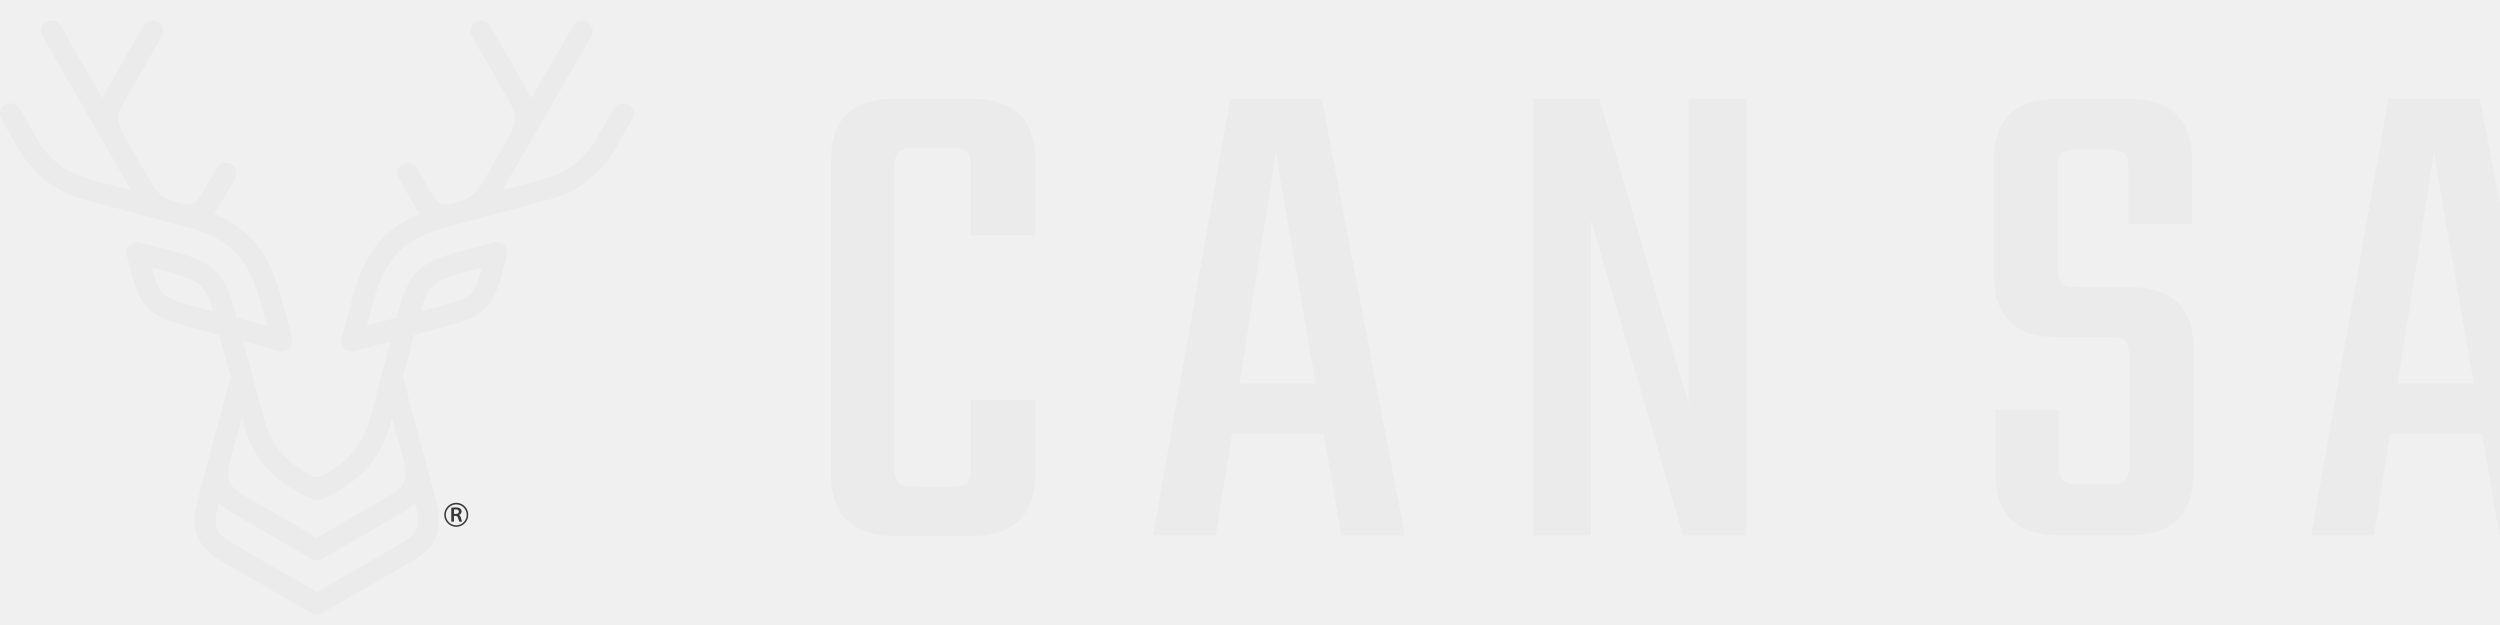
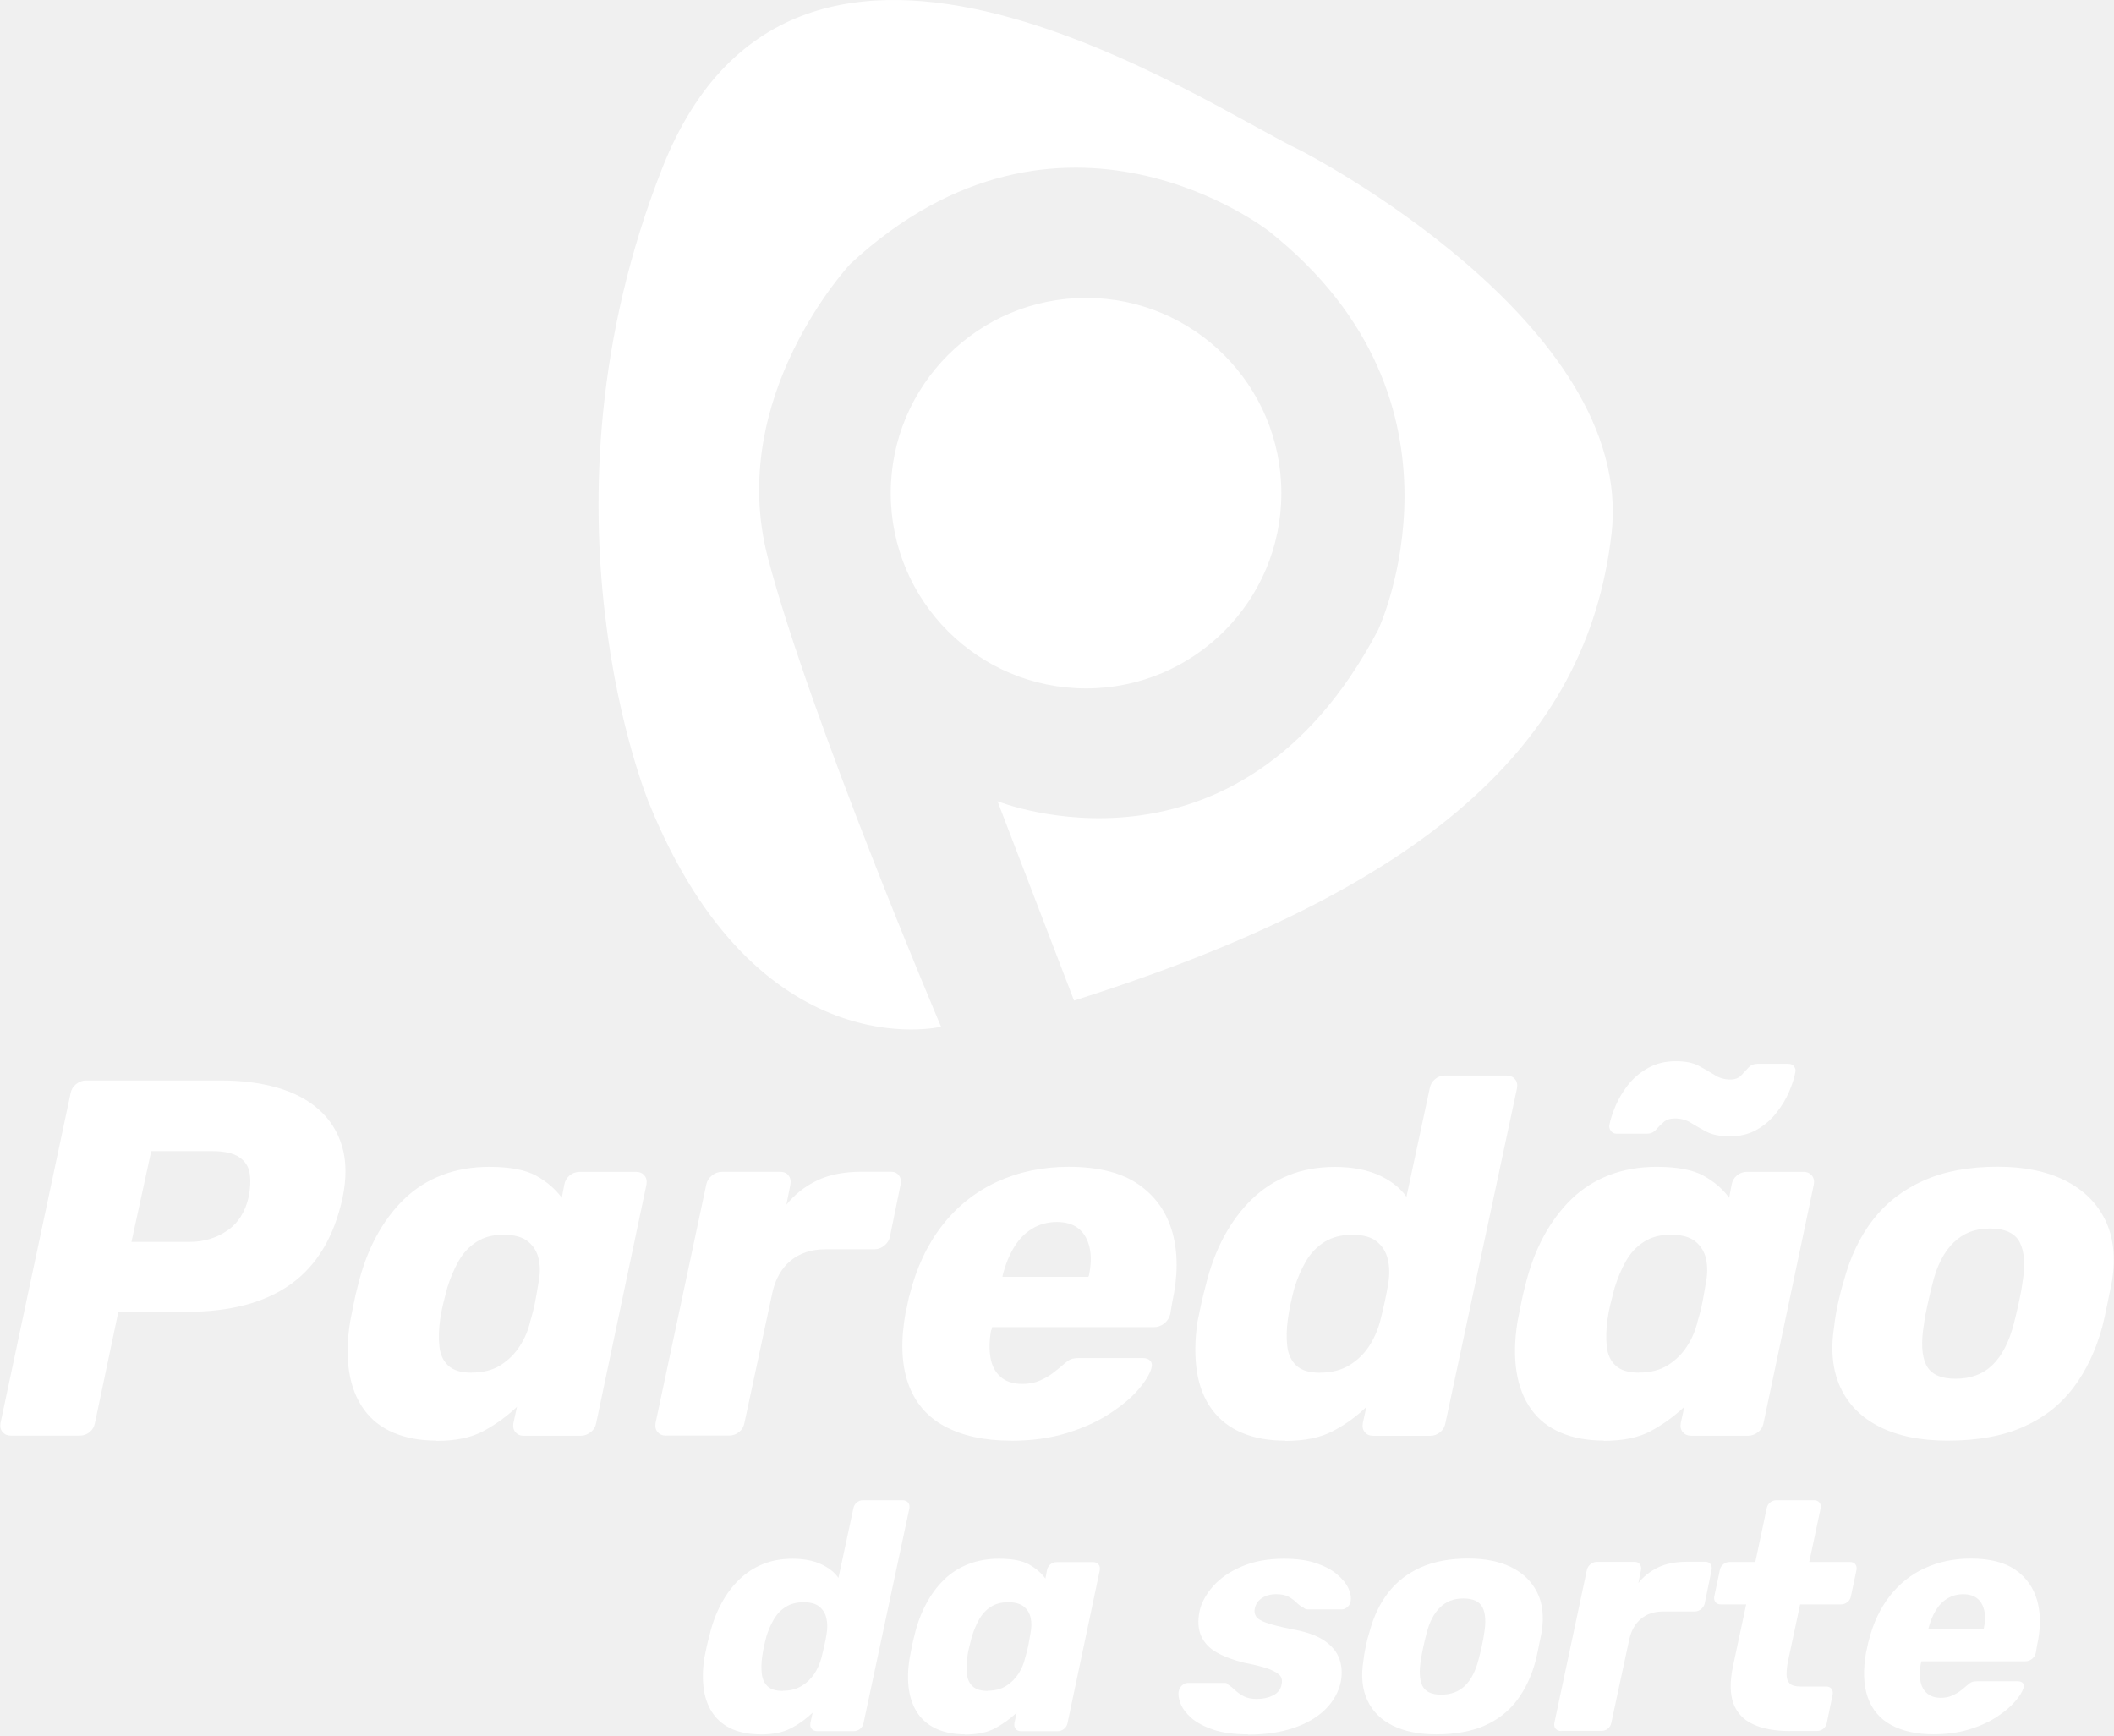
- <svg xmlns="http://www.w3.org/2000/svg" width="100" height="25" viewBox="0 0 100 25" fill="none">
-   <g clip-path="url(#clip0_18_92)">
-     <path fill-rule="evenodd" clip-rule="evenodd" d="M17.286 11.468C17.085 11.676 16.956 11.987 16.824 12.456L17.622 12.243C18.235 12.076 18.589 11.958 18.801 11.762C19.002 11.578 19.122 11.269 19.268 10.719L19.274 10.706L18.473 10.92C17.868 11.081 17.512 11.234 17.286 11.466V11.468ZM7.733 12.243L8.531 12.456C8.399 11.987 8.27 11.676 8.065 11.468C7.843 11.236 7.485 11.083 6.881 10.922L6.083 10.708V10.721C6.231 11.271 6.351 11.58 6.552 11.764C6.764 11.958 7.12 12.078 7.731 12.244L7.733 12.243ZM9.436 20.606C9.162 20.448 8.938 20.29 8.757 20.11L8.724 20.238C8.608 20.676 8.597 20.968 8.693 21.178C8.792 21.386 9.015 21.562 9.352 21.759L12.677 23.68L15.999 21.759C16.339 21.562 16.565 21.386 16.658 21.178C16.757 20.97 16.747 20.678 16.629 20.238L16.596 20.113C16.417 20.29 16.192 20.449 15.917 20.606L12.888 22.356C12.764 22.427 12.604 22.433 12.469 22.356L9.436 20.606ZM9.225 18.369C9.11 18.8 9.102 19.088 9.199 19.297C9.296 19.505 9.518 19.68 9.858 19.878L12.677 21.505L15.495 19.878C15.835 19.68 16.059 19.507 16.156 19.297C16.249 19.088 16.242 18.8 16.127 18.369L15.681 16.707L15.617 16.957C15.306 18.116 14.631 18.996 13.593 19.596C12.684 20.119 12.677 20.124 11.786 19.609L11.762 19.596C10.724 18.995 10.049 18.115 9.738 16.957L9.674 16.707L9.228 18.369H9.225ZM15.944 7.139C15.829 6.938 15.899 6.681 16.099 6.564C16.3 6.449 16.558 6.518 16.674 6.719L17.206 7.641C17.352 7.894 17.467 8.071 17.595 8.138C17.711 8.202 17.892 8.2 18.202 8.116C18.955 7.912 19.06 7.733 19.61 6.776L20.169 5.811C20.776 4.748 20.751 4.703 20.086 3.552L18.876 1.451C18.759 1.25 18.83 0.991 19.029 0.876C19.234 0.761 19.489 0.83 19.604 1.031L20.817 3.13C21.001 3.446 21.147 3.7 21.258 3.919L22.923 1.031C23.04 0.83 23.297 0.761 23.498 0.876C23.699 0.991 23.768 1.25 23.653 1.451C22.549 3.365 21.441 5.282 20.338 7.194C20.247 7.347 20.17 7.486 20.094 7.61L21.742 7.168C22.677 6.918 23.386 6.374 23.869 5.537L24.557 4.345C24.672 4.145 24.931 4.074 25.13 4.191C25.335 4.306 25.404 4.564 25.289 4.765L24.601 5.957C24 6.999 23.12 7.674 21.963 7.983L17.971 9.055C17.05 9.3 16.402 9.614 15.939 10.082C15.472 10.549 15.159 11.196 14.915 12.111L14.67 13.028L15.875 12.707L15.959 12.39C16.145 11.695 16.331 11.238 16.678 10.878C17.025 10.518 17.496 10.305 18.25 10.102L19.754 9.698C19.979 9.638 20.209 9.773 20.273 9.998C20.293 10.075 20.289 10.149 20.271 10.221L20.079 10.935C19.889 11.642 19.714 12.062 19.367 12.381C19.029 12.696 18.578 12.856 17.835 13.055L16.565 13.399L16.116 15.072L17.439 20.016C17.613 20.659 17.602 21.127 17.419 21.525C17.237 21.925 16.904 22.206 16.417 22.486L12.881 24.526C12.737 24.61 12.567 24.598 12.436 24.512L8.927 22.486C8.438 22.203 8.105 21.922 7.923 21.525C7.74 21.127 7.731 20.659 7.903 20.016L9.226 15.072L8.777 13.399L7.507 13.055C6.764 12.856 6.313 12.696 5.975 12.381C5.628 12.062 5.453 11.643 5.263 10.935L5.07 10.213C5.009 9.989 5.145 9.758 5.369 9.698C5.446 9.678 5.521 9.678 5.592 9.698L7.092 10.102C7.848 10.306 8.317 10.518 8.664 10.878C9.011 11.238 9.195 11.696 9.383 12.39L9.467 12.707L10.672 13.028L10.426 12.111C10.181 11.198 9.873 10.549 9.407 10.082C8.94 9.614 8.294 9.3 7.372 9.055L3.379 7.983C2.221 7.673 1.341 6.997 0.741 5.957L0.057 4.765C-0.06 4.564 0.009 4.306 0.21 4.191C0.411 4.074 0.67 4.145 0.785 4.345L1.473 5.537C1.955 6.374 2.664 6.918 3.6 7.168L5.247 7.61C5.172 7.486 5.093 7.347 5.004 7.194L1.698 1.453C1.581 1.252 1.65 0.993 1.851 0.878C2.052 0.763 2.311 0.832 2.426 1.033L4.091 3.921C4.201 3.703 4.35 3.448 4.533 3.132L5.745 1.031C5.86 0.83 6.119 0.761 6.32 0.878C6.521 0.995 6.59 1.254 6.473 1.453L5.263 3.554C4.59 4.719 4.571 4.75 5.208 5.853L5.74 6.776C6.291 7.733 6.393 7.912 7.147 8.116C7.456 8.2 7.638 8.202 7.755 8.138C7.883 8.069 7.998 7.894 8.14 7.641L8.675 6.715C8.792 6.516 9.051 6.447 9.252 6.562C9.453 6.679 9.522 6.938 9.405 7.139L8.87 8.065C8.763 8.252 8.657 8.416 8.544 8.553C9.141 8.796 9.615 9.095 10.008 9.49C10.588 10.073 10.964 10.838 11.247 11.896L11.682 13.514C11.689 13.543 11.694 13.574 11.696 13.603V13.655C11.694 13.693 11.687 13.733 11.673 13.77V13.779C11.651 13.834 11.618 13.881 11.579 13.923L11.567 13.936C11.527 13.974 11.477 14.005 11.422 14.027H11.413C11.377 14.042 11.338 14.051 11.298 14.053H11.251C11.22 14.051 11.191 14.045 11.16 14.036L9.725 13.653L10.552 16.74C10.801 17.675 11.345 18.384 12.184 18.867L12.206 18.882C12.675 19.152 12.682 19.149 13.169 18.867C14.007 18.385 14.55 17.676 14.8 16.74L15.627 13.653L14.192 14.036C14.163 14.045 14.132 14.051 14.101 14.053H14.053C14.013 14.051 13.975 14.04 13.938 14.029H13.929C13.874 14.005 13.827 13.974 13.785 13.936L13.772 13.923C13.734 13.883 13.703 13.834 13.681 13.779V13.77C13.666 13.733 13.657 13.693 13.655 13.655V13.603C13.657 13.574 13.662 13.543 13.67 13.514L14.104 11.896C14.387 10.838 14.763 10.073 15.344 9.49C15.736 9.094 16.214 8.794 16.808 8.553C16.693 8.416 16.592 8.253 16.481 8.065H16.483L15.946 7.137L15.944 7.139Z" fill="#EBEBEB" />
-     <path d="M18.25 20.112C17.985 20.112 17.77 20.327 17.77 20.592C17.77 20.857 17.985 21.073 18.25 21.073C18.515 21.073 18.73 20.857 18.73 20.592C18.73 20.327 18.515 20.112 18.25 20.112ZM18.25 21.012C18.018 21.012 17.832 20.824 17.832 20.594C17.832 20.364 18.02 20.176 18.25 20.176C18.48 20.176 18.668 20.364 18.668 20.594C18.668 20.824 18.48 21.012 18.25 21.012Z" fill="#383838" />
-     <path d="M18.053 20.309C18.095 20.302 18.159 20.296 18.226 20.296C18.316 20.296 18.372 20.311 18.413 20.344C18.444 20.369 18.464 20.408 18.464 20.457C18.464 20.532 18.409 20.581 18.356 20.598C18.398 20.616 18.422 20.656 18.436 20.707C18.456 20.779 18.473 20.846 18.484 20.868H18.372C18.363 20.852 18.349 20.808 18.33 20.737C18.312 20.663 18.283 20.638 18.221 20.636H18.159V20.868H18.051V20.309H18.053ZM18.161 20.558H18.234C18.308 20.558 18.356 20.523 18.356 20.466C18.356 20.402 18.305 20.377 18.235 20.377C18.195 20.377 18.172 20.38 18.161 20.382V20.558Z" fill="#383838" />
-     <path d="M41.411 9.415H38.844V6.736C38.844 6.402 38.791 6.182 38.691 6.079C38.588 5.976 38.371 5.926 38.035 5.926H36.611C36.277 5.926 36.052 5.979 35.941 6.079C35.83 6.182 35.774 6.399 35.774 6.736V18.653C35.774 18.986 35.83 19.206 35.941 19.309C36.052 19.412 36.275 19.462 36.611 19.462H38.035C38.369 19.462 38.588 19.412 38.691 19.309C38.794 19.206 38.844 18.989 38.844 18.653V16.001H41.411V18.959C41.411 20.614 40.538 21.443 38.789 21.443H35.833C34.103 21.443 33.238 20.617 33.238 18.959V6.402C33.238 4.766 34.103 3.945 35.833 3.945H38.789C40.535 3.945 41.411 4.763 41.411 6.402V9.415Z" fill="#EBEBEB" />
-     <path d="M53.654 21.416L52.956 17.37H49.275L48.632 21.416H46.121L49.216 3.945H52.87L56.19 21.416H53.651H53.654ZM49.583 15.333H52.623L51.032 6.123L49.58 15.333H49.583Z" fill="#EBEBEB" />
-     <path d="M67.544 3.945H69.861V21.416H67.322L63.64 8.803V21.416H61.327V3.945H63.977L67.547 16.196V3.945H67.544Z" fill="#EBEBEB" />
-     <path d="M85.169 18.57V14.299C85.169 13.965 85.119 13.745 85.016 13.642C84.913 13.539 84.697 13.489 84.36 13.489H82.297C80.603 13.489 79.758 12.662 79.758 11.004V6.399C79.758 4.763 80.623 3.942 82.352 3.942H85.086C86.815 3.942 87.68 4.76 87.68 6.399V8.967H85.141V6.792C85.141 6.458 85.086 6.238 84.975 6.135C84.863 6.032 84.641 5.982 84.304 5.982H83.134C82.8 5.982 82.575 6.035 82.463 6.135C82.352 6.238 82.297 6.455 82.297 6.792V10.67C82.297 11.004 82.352 11.224 82.463 11.327C82.575 11.43 82.797 11.48 83.134 11.48H85.169C86.879 11.48 87.736 12.298 87.736 13.937V18.959C87.736 20.595 86.863 21.416 85.114 21.416H82.408C80.678 21.416 79.813 20.598 79.813 18.959V16.391H82.352V18.567C82.352 18.901 82.408 19.12 82.519 19.223C82.63 19.326 82.853 19.376 83.189 19.376H84.36C84.694 19.376 84.913 19.326 85.016 19.223C85.119 19.12 85.169 18.903 85.169 18.567V18.57Z" fill="#EBEBEB" />
-     <path d="M99.98 21.416L99.282 17.37H95.6L94.958 21.416H92.447L95.542 3.945H99.196L102.516 21.416H99.977H99.98ZM95.909 15.333H98.948L97.358 6.123L95.906 15.333H95.909Z" fill="#EBEBEB" />
-   </g>
-   <defs>
-     <clipPath id="clip0_18_92">
-       <rect width="100" height="23.776" fill="white" transform="translate(0 0.813965)" />
-     </clipPath>
-   </defs>
+ <svg xmlns="http://www.w3.org/2000/svg" width="173" height="142" viewBox="0 0 173 142" fill="none">
+   <path d="M87.892 81.878L81.631 65.569C81.631 65.569 101.243 73.478 112.775 51.561C112.775 51.561 121.507 32.943 103.875 18.942C103.875 18.942 86.902 5.594 69.6 21.581C69.6 21.581 59.379 32.452 62.84 45.638C66.3 58.818 77.012 84.026 77.012 84.026C77.012 84.026 62.019 87.647 53.118 65.737C53.118 65.737 43.118 41.783 54.211 13.723C65.311 -14.336 98.765 8.731 106.507 12.352C106.507 12.352 133.861 26.36 131.881 43.659C129.902 60.958 116.558 72.818 87.884 81.885L87.892 81.878Z" fill="white" />
+   <path d="M88.877 56.338C97.704 56.338 104.86 49.184 104.86 40.358C104.86 31.533 97.704 24.379 88.877 24.379C80.05 24.379 72.895 31.533 72.895 40.358C72.895 49.184 80.05 56.338 88.877 56.338Z" fill="white" />
+   <path d="M0.88 117.486C0.602 117.486 0.382 117.39 0.213 117.192C0.044 117.002 -0.007 116.753 0.044 116.445L5.778 89.463C5.836 89.162 5.983 88.913 6.232 88.715C6.481 88.525 6.746 88.422 7.024 88.422H18.065C19.752 88.422 21.284 88.612 22.655 89.001C24.026 89.389 25.17 89.983 26.079 90.79C26.995 91.596 27.626 92.593 27.992 93.802C28.352 95.004 28.366 96.412 28.036 98.017C27.347 101.198 25.939 103.551 23.821 105.076C21.702 106.6 18.857 107.355 15.287 107.355H9.685L7.772 116.445C7.713 116.753 7.574 117.002 7.339 117.192C7.105 117.383 6.833 117.486 6.533 117.486H0.888H0.88ZM10.763 101.631H15.536C16.672 101.631 17.692 101.323 18.586 100.714C19.488 100.106 20.074 99.175 20.353 97.936C20.492 97.218 20.521 96.58 20.433 96.031C20.353 95.481 20.067 95.034 19.583 94.704C19.099 94.374 18.359 94.205 17.362 94.205H12.376L10.756 101.638L10.763 101.631Z" fill="white" />
+   <path d="M35.717 117.893C34.39 117.893 33.217 117.68 32.205 117.248C31.194 116.823 30.387 116.185 29.779 115.342C29.17 114.499 28.767 113.473 28.576 112.271C28.386 111.069 28.407 109.691 28.657 108.144C28.767 107.594 28.862 107.103 28.95 106.671C29.031 106.238 29.141 105.762 29.28 105.241C29.639 103.746 30.138 102.404 30.776 101.217C31.413 100.03 32.176 99.003 33.056 98.146C33.943 97.288 34.969 96.628 36.15 96.174C37.323 95.719 38.62 95.492 40.035 95.492C41.722 95.492 43.005 95.734 43.877 96.218C44.749 96.702 45.446 97.303 45.974 98.021L46.179 96.944C46.238 96.636 46.377 96.394 46.612 96.196C46.846 96.005 47.118 95.903 47.418 95.903H52.066C52.345 95.903 52.565 95.998 52.734 96.196C52.902 96.386 52.954 96.636 52.902 96.944L48.789 116.456C48.731 116.764 48.584 117.013 48.335 117.204C48.085 117.394 47.822 117.497 47.543 117.497H42.851C42.572 117.497 42.352 117.402 42.184 117.204C42.015 117.013 41.964 116.764 42.015 116.456L42.308 115.129C41.45 115.936 40.527 116.595 39.544 117.123C38.562 117.651 37.279 117.915 35.702 117.915L35.717 117.893ZM38.584 112.329C39.522 112.329 40.314 112.131 40.952 111.728C41.59 111.325 42.117 110.812 42.528 110.174C42.946 109.537 43.232 108.848 43.401 108.1C43.569 107.55 43.701 107.022 43.796 106.524C43.892 106.025 43.98 105.512 44.068 104.985C44.207 104.296 44.214 103.651 44.09 103.057C43.965 102.463 43.672 101.979 43.217 101.605C42.763 101.232 42.088 101.048 41.201 101.048C40.314 101.048 39.61 101.239 39.002 101.627C38.393 102.016 37.902 102.544 37.528 103.203C37.154 103.863 36.846 104.603 36.597 105.402C36.487 105.82 36.377 106.245 36.267 106.693C36.157 107.132 36.076 107.565 36.018 107.983C35.908 108.789 35.886 109.522 35.959 110.182C36.025 110.849 36.267 111.369 36.685 111.758C37.103 112.146 37.733 112.337 38.598 112.337L38.584 112.329Z" fill="white" />
+   <path d="M54.522 117.485C54.214 117.485 53.98 117.39 53.819 117.192C53.65 117.001 53.599 116.752 53.65 116.444L57.8 96.931C57.858 96.653 58.005 96.411 58.254 96.206C58.503 96.001 58.782 95.898 59.083 95.898H63.855C64.156 95.898 64.391 96.001 64.537 96.206C64.691 96.411 64.735 96.653 64.684 96.931L64.354 98.588C65.021 97.76 65.85 97.1 66.847 96.616C67.844 96.132 69.076 95.891 70.542 95.891H72.91C73.189 95.891 73.401 95.986 73.555 96.184C73.709 96.374 73.753 96.624 73.702 96.931L72.829 101.205C72.771 101.483 72.624 101.725 72.375 101.931C72.125 102.136 71.847 102.238 71.546 102.238H67.521C66.385 102.238 65.446 102.554 64.699 103.169C63.951 103.792 63.452 104.672 63.203 105.808L60.923 116.437C60.864 116.745 60.725 116.994 60.49 117.184C60.256 117.375 59.984 117.478 59.684 117.478H54.537L54.522 117.485Z" fill="white" />
+   <path d="M82.713 117.896C80.55 117.896 78.746 117.5 77.295 116.716C75.843 115.932 74.846 114.744 74.303 113.168C73.761 111.592 73.702 109.657 74.12 107.356C74.179 107.165 74.23 106.916 74.289 106.608C74.347 106.3 74.399 106.066 74.457 105.904C75.007 103.72 75.894 101.843 77.111 100.282C78.328 98.721 79.824 97.526 81.598 96.712C83.372 95.899 85.323 95.488 87.456 95.488C89.89 95.488 91.804 95.972 93.189 96.94C94.575 97.907 95.491 99.219 95.953 100.883C96.408 102.547 96.401 104.438 95.931 106.571L95.763 107.568C95.682 107.876 95.513 108.125 95.264 108.316C95.015 108.506 94.736 108.609 94.436 108.609H81.188C81.188 108.609 81.188 108.675 81.166 108.734C81.151 108.792 81.129 108.844 81.1 108.902C80.96 109.709 80.946 110.442 81.056 111.101C81.166 111.768 81.444 112.289 81.884 112.677C82.324 113.066 82.925 113.256 83.673 113.256C84.201 113.256 84.67 113.168 85.088 112.985C85.506 112.802 85.865 112.597 86.166 112.362C86.474 112.128 86.716 111.93 86.914 111.761C87.221 111.482 87.456 111.314 87.617 111.241C87.786 111.175 88.035 111.138 88.365 111.138H93.512C93.791 111.138 93.996 111.211 94.135 111.365C94.274 111.519 94.304 111.732 94.216 112.01C94.076 112.479 93.725 113.051 93.16 113.711C92.595 114.378 91.811 115.03 90.814 115.683C89.817 116.335 88.644 116.863 87.287 117.281C85.931 117.698 84.406 117.904 82.72 117.904L82.713 117.896ZM82.045 104.49H89.062L89.106 104.409C89.296 103.522 89.318 102.745 89.164 102.085C89.01 101.418 88.717 100.913 88.27 100.546C87.83 100.187 87.229 100.004 86.488 100.004C85.748 100.004 85.066 100.187 84.472 100.546C83.878 100.905 83.38 101.418 82.976 102.085C82.573 102.752 82.265 103.522 82.045 104.409V104.49Z" fill="white" />
+   <path d="M105.177 117.897C103.821 117.897 102.64 117.684 101.629 117.252C100.617 116.827 99.803 116.189 99.18 115.346C98.557 114.503 98.146 113.477 97.956 112.275C97.765 111.073 97.772 109.695 98 108.148C98.11 107.598 98.212 107.107 98.308 106.675C98.403 106.242 98.52 105.766 98.659 105.245C99.019 103.75 99.517 102.408 100.155 101.221C100.793 100.034 101.555 99.007 102.435 98.15C103.322 97.292 104.334 96.632 105.463 96.178C106.6 95.723 107.861 95.496 109.239 95.496C110.617 95.496 111.856 95.723 112.853 96.178C113.85 96.632 114.598 97.226 115.097 97.944L117.003 89.06C117.062 88.76 117.201 88.511 117.436 88.313C117.67 88.122 117.927 88.019 118.205 88.019H123.272C123.579 88.019 123.814 88.115 123.975 88.313C124.144 88.503 124.195 88.752 124.144 89.06L118.286 116.46C118.227 116.768 118.088 117.017 117.853 117.208C117.619 117.398 117.348 117.501 117.047 117.501H112.399C112.091 117.501 111.856 117.406 111.695 117.208C111.526 117.017 111.475 116.768 111.526 116.46L111.82 115.133C110.991 115.94 110.067 116.599 109.056 117.127C108.044 117.655 106.753 117.919 105.177 117.919V117.897ZM108.044 112.333C108.96 112.333 109.745 112.135 110.412 111.732C111.079 111.329 111.614 110.816 112.032 110.178C112.45 109.541 112.751 108.852 112.949 108.104C113.088 107.554 113.213 107.026 113.323 106.528C113.433 106.029 113.528 105.516 113.616 104.989C113.726 104.3 113.711 103.655 113.572 103.061C113.433 102.467 113.139 101.983 112.677 101.609C112.223 101.236 111.548 101.052 110.661 101.052C109.774 101.052 109.019 101.243 108.396 101.631C107.773 102.02 107.267 102.548 106.878 103.207C106.49 103.874 106.174 104.607 105.925 105.406C105.815 105.824 105.712 106.249 105.617 106.697C105.522 107.136 105.441 107.569 105.39 107.987C105.28 108.793 105.265 109.526 105.346 110.186C105.426 110.845 105.676 111.373 106.094 111.762C106.512 112.15 107.157 112.341 108.044 112.341V112.333Z" fill="white" />
+   <path d="M131.248 117.89C129.921 117.89 128.748 117.678 127.736 117.245C126.725 116.82 125.918 116.183 125.31 115.34C124.701 114.497 124.298 113.47 124.107 112.268C123.917 111.066 123.939 109.688 124.188 108.141C124.298 107.592 124.393 107.101 124.481 106.668C124.562 106.236 124.672 105.759 124.811 105.239C125.17 103.743 125.669 102.402 126.307 101.215C126.945 100.027 127.707 99.001 128.587 98.143C129.474 97.286 130.5 96.626 131.681 96.171C132.854 95.717 134.152 95.49 135.567 95.49C137.253 95.49 138.536 95.732 139.408 96.216C140.281 96.699 140.977 97.3 141.505 98.019L141.71 96.941C141.769 96.633 141.908 96.391 142.143 96.194C142.378 96.003 142.649 95.9 142.949 95.9H147.598C147.876 95.9 148.096 95.996 148.265 96.194C148.433 96.384 148.485 96.633 148.433 96.941L144.32 116.454C144.262 116.762 144.115 117.011 143.866 117.201C143.617 117.392 143.353 117.495 143.074 117.495H138.382C138.103 117.495 137.883 117.399 137.715 117.201C137.546 117.011 137.495 116.762 137.546 116.454L137.839 115.127C136.982 115.933 136.058 116.593 135.075 117.121C134.093 117.649 132.81 117.912 131.234 117.912L131.248 117.89ZM134.115 112.327C135.053 112.327 135.845 112.129 136.483 111.726C137.121 111.323 137.649 110.81 138.059 110.172C138.477 109.534 138.763 108.845 138.932 108.098C139.1 107.548 139.232 107.02 139.328 106.522C139.423 106.023 139.511 105.51 139.599 104.982C139.738 104.293 139.746 103.648 139.621 103.054C139.496 102.461 139.203 101.977 138.748 101.603C138.294 101.229 137.619 101.046 136.732 101.046C135.845 101.046 135.141 101.237 134.533 101.625C133.924 102.014 133.433 102.541 133.059 103.201C132.685 103.861 132.377 104.601 132.128 105.4C132.018 105.818 131.908 106.243 131.798 106.69C131.688 107.13 131.608 107.562 131.549 107.98C131.439 108.787 131.417 109.52 131.49 110.179C131.556 110.846 131.798 111.367 132.216 111.755C132.634 112.144 133.264 112.334 134.13 112.334L134.115 112.327ZM141.461 92.983C140.713 92.983 140.105 92.858 139.636 92.609C139.166 92.36 138.741 92.118 138.367 91.883C137.993 91.649 137.561 91.532 137.062 91.532C136.674 91.532 136.373 91.627 136.146 91.825C135.926 92.015 135.713 92.228 135.523 92.448C135.332 92.668 135.083 92.778 134.775 92.778H132.282C132.091 92.778 131.937 92.704 131.827 92.55C131.718 92.397 131.674 92.243 131.703 92.074C131.784 91.634 131.952 91.114 132.201 90.52C132.451 89.926 132.788 89.355 133.22 88.797C133.653 88.248 134.196 87.779 134.863 87.405C135.53 87.031 136.285 86.848 137.143 86.848C137.92 86.848 138.543 86.972 139.012 87.222C139.482 87.471 139.914 87.72 140.303 87.969C140.691 88.218 141.117 88.343 141.593 88.343C141.982 88.343 142.275 88.233 142.488 88.013C142.693 87.793 142.898 87.581 143.089 87.368C143.279 87.163 143.529 87.06 143.837 87.06H146.329C146.549 87.06 146.718 87.133 146.828 87.287C146.938 87.441 146.967 87.61 146.909 87.808C146.828 88.248 146.659 88.761 146.41 89.347C146.161 89.926 145.816 90.505 145.369 91.07C144.929 91.634 144.386 92.103 143.749 92.463C143.111 92.822 142.348 93.005 141.469 93.005L141.461 92.983Z" fill="white" />
+   <path d="M159.401 117.896C157.187 117.896 155.332 117.522 153.836 116.774C152.341 116.027 151.27 114.956 150.618 113.556C149.965 112.156 149.796 110.492 150.097 108.557C150.156 108.008 150.258 107.377 150.412 106.666C150.566 105.962 150.72 105.347 150.889 104.819C151.417 102.855 152.216 101.183 153.294 99.798C154.371 98.412 155.757 97.35 157.443 96.602C159.13 95.854 161.138 95.481 163.463 95.481C165.647 95.481 167.488 95.854 168.983 96.602C170.479 97.35 171.571 98.412 172.26 99.798C172.95 101.183 173.148 102.855 172.84 104.819C172.73 105.347 172.605 105.962 172.466 106.666C172.326 107.37 172.187 108 172.048 108.557C171.52 110.492 170.735 112.164 169.68 113.556C168.624 114.956 167.26 116.027 165.567 116.774C163.88 117.522 161.813 117.896 159.379 117.896H159.401ZM160.024 112.831C161.27 112.831 162.282 112.457 163.052 111.709C163.829 110.962 164.408 109.84 164.797 108.345C164.907 107.927 165.039 107.377 165.193 106.681C165.347 105.992 165.449 105.435 165.501 105.024C165.75 103.558 165.684 102.444 165.295 101.682C164.907 100.919 164.093 100.538 162.847 100.538C161.6 100.538 160.669 100.919 159.877 101.682C159.086 102.444 158.514 103.558 158.154 105.024C158.044 105.442 157.913 105.992 157.759 106.681C157.605 107.37 157.502 107.927 157.451 108.345C157.201 109.84 157.26 110.962 157.634 111.709C158.008 112.457 158.8 112.831 160.024 112.831Z" fill="white" />
+   <path d="M62.243 141.934C61.37 141.934 60.615 141.795 59.962 141.524C59.317 141.245 58.789 140.842 58.394 140.3C57.998 139.757 57.734 139.105 57.609 138.328C57.484 137.551 57.492 136.671 57.638 135.682C57.712 135.33 57.778 135.015 57.836 134.736C57.895 134.458 57.976 134.157 58.064 133.82C58.291 132.86 58.613 132.002 59.024 131.24C59.435 130.477 59.919 129.818 60.49 129.268C61.055 128.718 61.707 128.293 62.433 128C63.159 127.707 63.965 127.56 64.86 127.56C65.754 127.56 66.539 127.707 67.177 128C67.815 128.293 68.298 128.667 68.614 129.129L69.838 123.433C69.875 123.235 69.97 123.081 70.117 122.957C70.271 122.832 70.432 122.773 70.608 122.773H73.856C74.054 122.773 74.2 122.839 74.31 122.957C74.42 123.081 74.45 123.243 74.42 123.433L70.667 141.011C70.63 141.209 70.535 141.362 70.388 141.487C70.234 141.612 70.065 141.67 69.867 141.67H66.883C66.685 141.67 66.539 141.612 66.429 141.487C66.319 141.362 66.29 141.201 66.319 141.011L66.502 140.16C65.967 140.673 65.38 141.099 64.728 141.436C64.083 141.773 63.247 141.942 62.235 141.942L62.243 141.934ZM64.083 138.364C64.669 138.364 65.175 138.233 65.6 137.976C66.026 137.719 66.37 137.382 66.642 136.979C66.905 136.569 67.103 136.129 67.228 135.645C67.316 135.293 67.397 134.956 67.47 134.633C67.543 134.311 67.602 133.988 67.653 133.651C67.727 133.204 67.712 132.794 67.624 132.412C67.536 132.031 67.345 131.723 67.052 131.482C66.759 131.24 66.326 131.122 65.762 131.122C65.197 131.122 64.706 131.247 64.31 131.496C63.907 131.745 63.584 132.083 63.335 132.508C63.086 132.933 62.88 133.402 62.719 133.922C62.646 134.186 62.58 134.465 62.521 134.751C62.455 135.037 62.411 135.308 62.374 135.579C62.301 136.092 62.294 136.561 62.345 136.994C62.397 137.426 62.558 137.756 62.822 138.005C63.086 138.255 63.504 138.379 64.075 138.379L64.083 138.364Z" fill="white" />
+   <path d="M78.974 141.933C78.123 141.933 77.368 141.794 76.723 141.522C76.078 141.244 75.557 140.841 75.161 140.298C74.773 139.756 74.516 139.103 74.392 138.326C74.267 137.549 74.282 136.67 74.443 135.68C74.516 135.328 74.575 135.013 74.626 134.735C74.678 134.456 74.751 134.156 74.839 133.818C75.066 132.858 75.389 132.001 75.799 131.238C76.21 130.476 76.694 129.816 77.266 129.266C77.83 128.717 78.497 128.292 79.252 127.998C80.008 127.705 80.836 127.559 81.745 127.559C82.83 127.559 83.651 127.713 84.209 128.028C84.766 128.336 85.213 128.724 85.55 129.186L85.682 128.497C85.719 128.299 85.814 128.145 85.961 128.02C86.115 127.896 86.283 127.837 86.481 127.837H89.465C89.641 127.837 89.788 127.903 89.891 128.02C90 128.145 90.03 128.306 90 128.497L87.361 141.017C87.324 141.215 87.229 141.368 87.068 141.493C86.907 141.618 86.738 141.676 86.562 141.676H83.549C83.373 141.676 83.226 141.618 83.123 141.493C83.021 141.368 82.984 141.207 83.014 141.017L83.197 140.166C82.647 140.679 82.053 141.105 81.423 141.442C80.792 141.779 79.971 141.948 78.959 141.948L78.974 141.933ZM80.814 138.363C81.415 138.363 81.921 138.231 82.332 137.975C82.742 137.718 83.079 137.381 83.343 136.978C83.607 136.567 83.798 136.127 83.901 135.644C84.011 135.292 84.091 134.955 84.157 134.632C84.216 134.31 84.275 133.987 84.333 133.65C84.421 133.203 84.428 132.792 84.348 132.411C84.267 132.03 84.084 131.722 83.791 131.48C83.497 131.238 83.065 131.121 82.5 131.121C81.936 131.121 81.481 131.246 81.085 131.495C80.697 131.744 80.381 132.081 80.14 132.506C79.898 132.932 79.7 133.401 79.538 133.921C79.465 134.185 79.399 134.464 79.326 134.749C79.252 135.035 79.201 135.306 79.164 135.578C79.091 136.091 79.076 136.56 79.128 136.992C79.172 137.418 79.326 137.755 79.597 138.004C79.861 138.253 80.271 138.378 80.821 138.378L80.814 138.363Z" fill="white" />
+   <path d="M102.141 141.933C100.989 141.933 100.029 141.801 99.274 141.544C98.519 141.288 97.932 140.973 97.5 140.599C97.074 140.225 96.781 139.836 96.62 139.441C96.459 139.037 96.407 138.7 96.459 138.414C96.495 138.217 96.591 138.055 96.737 137.923C96.891 137.791 97.045 137.725 97.206 137.725H100.242C100.293 137.725 100.344 137.733 100.388 137.755C100.432 137.769 100.469 137.806 100.506 137.865C100.704 137.989 100.894 138.143 101.092 138.334C101.29 138.517 101.525 138.686 101.796 138.825C102.075 138.964 102.419 139.037 102.852 139.037C103.35 139.037 103.79 138.942 104.186 138.744C104.575 138.546 104.809 138.253 104.875 137.865C104.949 137.579 104.912 137.344 104.78 137.161C104.648 136.978 104.355 136.794 103.915 136.611C103.468 136.435 102.778 136.259 101.84 136.076C100.953 135.864 100.205 135.585 99.589 135.24C98.973 134.896 98.548 134.442 98.299 133.884C98.05 133.327 98.006 132.646 98.167 131.847C98.328 131.136 98.702 130.454 99.289 129.794C99.875 129.135 100.66 128.599 101.649 128.182C102.632 127.764 103.775 127.559 105.073 127.559C106.1 127.559 106.972 127.676 107.683 127.918C108.394 128.16 108.974 128.46 109.413 128.834C109.853 129.208 110.169 129.589 110.345 129.978C110.521 130.366 110.587 130.725 110.528 131.04C110.513 131.216 110.425 131.37 110.271 131.509C110.117 131.641 109.963 131.707 109.802 131.707H107.031C106.957 131.707 106.891 131.693 106.833 131.671C106.767 131.641 106.723 131.612 106.686 131.575C106.474 131.466 106.276 131.326 106.1 131.15C105.924 130.974 105.711 130.813 105.462 130.674C105.212 130.535 104.875 130.461 104.45 130.461C103.973 130.461 103.578 130.571 103.262 130.784C102.954 130.996 102.764 131.275 102.69 131.612C102.639 131.847 102.661 132.059 102.771 132.25C102.881 132.448 103.145 132.624 103.585 132.785C104.017 132.946 104.714 133.122 105.674 133.32C106.847 133.518 107.749 133.833 108.38 134.266C109.01 134.698 109.421 135.204 109.619 135.783C109.817 136.362 109.846 136.97 109.729 137.608C109.553 138.458 109.135 139.213 108.475 139.873C107.815 140.533 106.95 141.039 105.88 141.405C104.802 141.772 103.556 141.955 102.141 141.955V141.933Z" fill="white" />
+   <path d="M117.538 141.932C116.116 141.932 114.928 141.69 113.967 141.214C113.007 140.737 112.318 140.048 111.9 139.146C111.482 138.252 111.372 137.182 111.57 135.936C111.607 135.584 111.673 135.174 111.768 134.726C111.863 134.272 111.966 133.876 112.076 133.539C112.413 132.278 112.926 131.208 113.623 130.314C114.312 129.427 115.207 128.745 116.284 128.261C117.369 127.785 118.652 127.543 120.148 127.543C121.548 127.543 122.729 127.785 123.689 128.261C124.65 128.738 125.346 129.427 125.793 130.314C126.241 131.201 126.358 132.278 126.167 133.539C126.094 133.876 126.013 134.272 125.925 134.726C125.837 135.181 125.749 135.584 125.661 135.936C125.324 137.182 124.818 138.252 124.144 139.146C123.469 140.041 122.589 140.73 121.504 141.214C120.419 141.69 119.1 141.932 117.538 141.932ZM117.934 138.685C118.733 138.685 119.378 138.443 119.877 137.966C120.375 137.49 120.749 136.772 120.998 135.811C121.072 135.547 121.152 135.188 121.255 134.748C121.358 134.309 121.416 133.949 121.453 133.686C121.614 132.747 121.57 132.029 121.321 131.545C121.072 131.054 120.551 130.812 119.752 130.812C118.953 130.812 118.352 131.054 117.846 131.545C117.34 132.036 116.973 132.747 116.739 133.686C116.665 133.949 116.585 134.309 116.482 134.748C116.387 135.196 116.321 135.547 116.284 135.811C116.123 136.772 116.167 137.49 116.402 137.966C116.643 138.443 117.149 138.685 117.934 138.685Z" fill="white" />
+   <path d="M127.765 141.662C127.567 141.662 127.42 141.604 127.31 141.479C127.2 141.355 127.171 141.193 127.2 141.003L129.861 128.483C129.898 128.307 129.993 128.153 130.155 128.014C130.316 127.882 130.492 127.816 130.69 127.816H133.755C133.952 127.816 134.099 127.882 134.194 128.014C134.29 128.146 134.326 128.3 134.29 128.483L134.077 129.546C134.502 129.011 135.038 128.593 135.675 128.278C136.313 127.97 137.105 127.809 138.044 127.809H139.561C139.737 127.809 139.876 127.875 139.972 127.992C140.067 128.116 140.104 128.278 140.067 128.468L139.51 131.21C139.473 131.386 139.378 131.54 139.217 131.679C139.055 131.811 138.879 131.877 138.681 131.877H136.101C135.375 131.877 134.766 132.075 134.29 132.478C133.813 132.874 133.491 133.438 133.329 134.171L131.863 140.988C131.826 141.186 131.731 141.34 131.584 141.465C131.43 141.589 131.262 141.648 131.064 141.648H127.765V141.662Z" fill="white" />
+   <path d="M146.492 141.663C145.268 141.663 144.256 141.48 143.471 141.113C142.679 140.747 142.144 140.182 141.858 139.413C141.572 138.643 141.558 137.639 141.807 136.415L142.899 131.298H140.825C140.627 131.298 140.48 131.24 140.385 131.115C140.289 130.99 140.253 130.829 140.289 130.639L140.744 128.484C140.781 128.286 140.876 128.132 141.037 128.007C141.198 127.882 141.367 127.824 141.543 127.824H143.647L144.578 123.433C144.615 123.235 144.71 123.081 144.857 122.957C145.011 122.832 145.18 122.773 145.377 122.773H148.464C148.64 122.773 148.787 122.839 148.889 122.957C148.992 123.081 149.029 123.243 148.992 123.433L148.061 127.824H151.389C151.587 127.824 151.734 127.89 151.829 128.007C151.925 128.132 151.961 128.293 151.925 128.484L151.47 130.639C151.433 130.837 151.338 130.99 151.177 131.115C151.015 131.24 150.847 131.298 150.671 131.298H147.313L146.301 136.041C146.228 136.451 146.199 136.803 146.206 137.096C146.213 137.39 146.301 137.617 146.47 137.778C146.639 137.939 146.924 138.02 147.335 138.02H149.468C149.644 138.02 149.784 138.086 149.879 138.203C149.974 138.328 150.011 138.489 149.974 138.68L149.498 140.996C149.461 141.194 149.366 141.348 149.219 141.472C149.065 141.597 148.897 141.656 148.699 141.656H146.485L146.492 141.663Z" fill="white" />
+   <path d="M158.236 141.928C156.851 141.928 155.692 141.672 154.761 141.166C153.83 140.66 153.192 139.898 152.84 138.886C152.496 137.875 152.452 136.629 152.723 135.155C152.76 135.031 152.796 134.87 152.833 134.679C152.87 134.481 152.906 134.335 152.943 134.225C153.295 132.825 153.867 131.622 154.644 130.618C155.428 129.614 156.382 128.852 157.518 128.331C158.654 127.811 159.908 127.547 161.272 127.547C162.833 127.547 164.058 127.855 164.945 128.478C165.832 129.101 166.426 129.944 166.719 131.007C167.012 132.07 167.005 133.286 166.704 134.657L166.594 135.295C166.543 135.493 166.433 135.647 166.272 135.771C166.111 135.896 165.935 135.954 165.737 135.954H157.239C157.239 135.954 157.239 135.998 157.225 136.035C157.217 136.072 157.203 136.108 157.188 136.145C157.1 136.658 157.093 137.127 157.159 137.56C157.232 137.985 157.408 138.322 157.694 138.571C157.98 138.821 158.361 138.945 158.838 138.945C159.175 138.945 159.475 138.886 159.739 138.769C160.003 138.652 160.238 138.52 160.429 138.373C160.627 138.219 160.781 138.095 160.905 137.985C161.103 137.809 161.25 137.699 161.36 137.655C161.47 137.611 161.624 137.589 161.836 137.589H165.135C165.311 137.589 165.443 137.64 165.539 137.736C165.627 137.831 165.649 137.97 165.59 138.146C165.502 138.447 165.275 138.813 164.908 139.238C164.542 139.663 164.043 140.089 163.405 140.506C162.767 140.924 162.012 141.269 161.14 141.533C160.267 141.797 159.292 141.928 158.207 141.928H158.236ZM157.811 133.33H162.313L162.342 133.279C162.467 132.715 162.481 132.216 162.379 131.791C162.283 131.366 162.093 131.036 161.807 130.809C161.521 130.582 161.14 130.464 160.663 130.464C160.187 130.464 159.754 130.582 159.373 130.809C158.992 131.036 158.669 131.366 158.412 131.791C158.156 132.216 157.958 132.715 157.811 133.279V133.33Z" fill="white" />
</svg>
